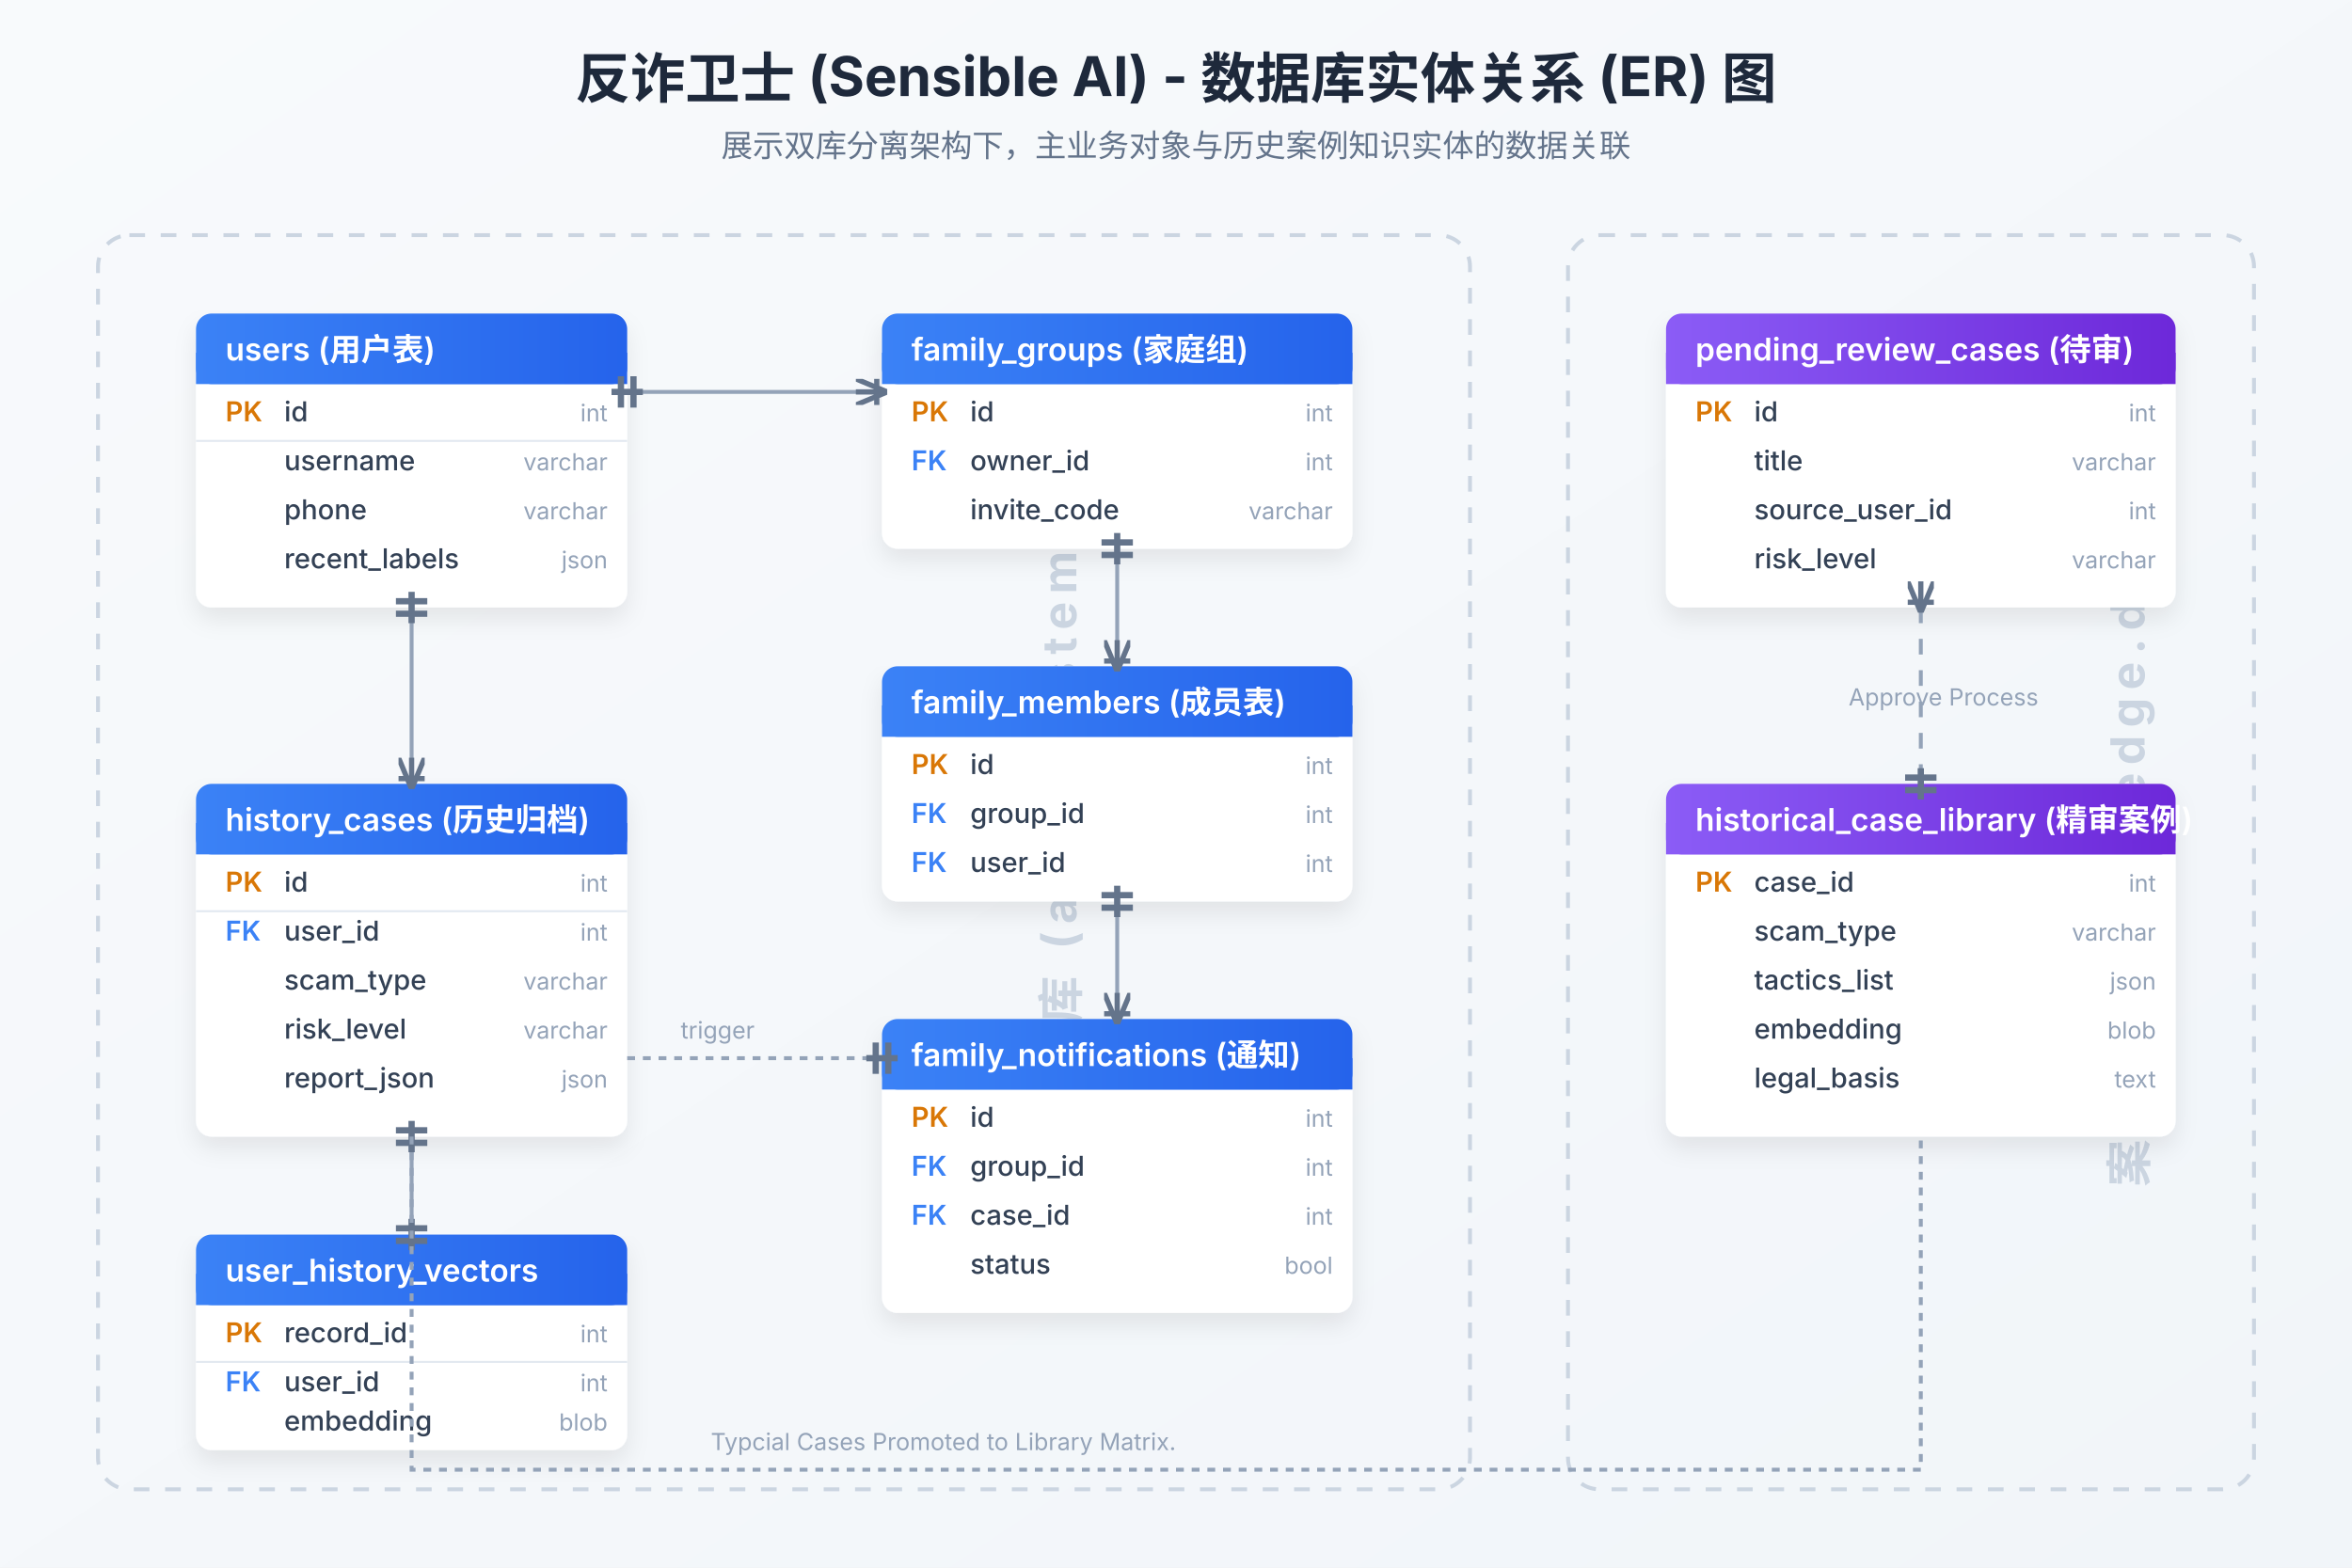
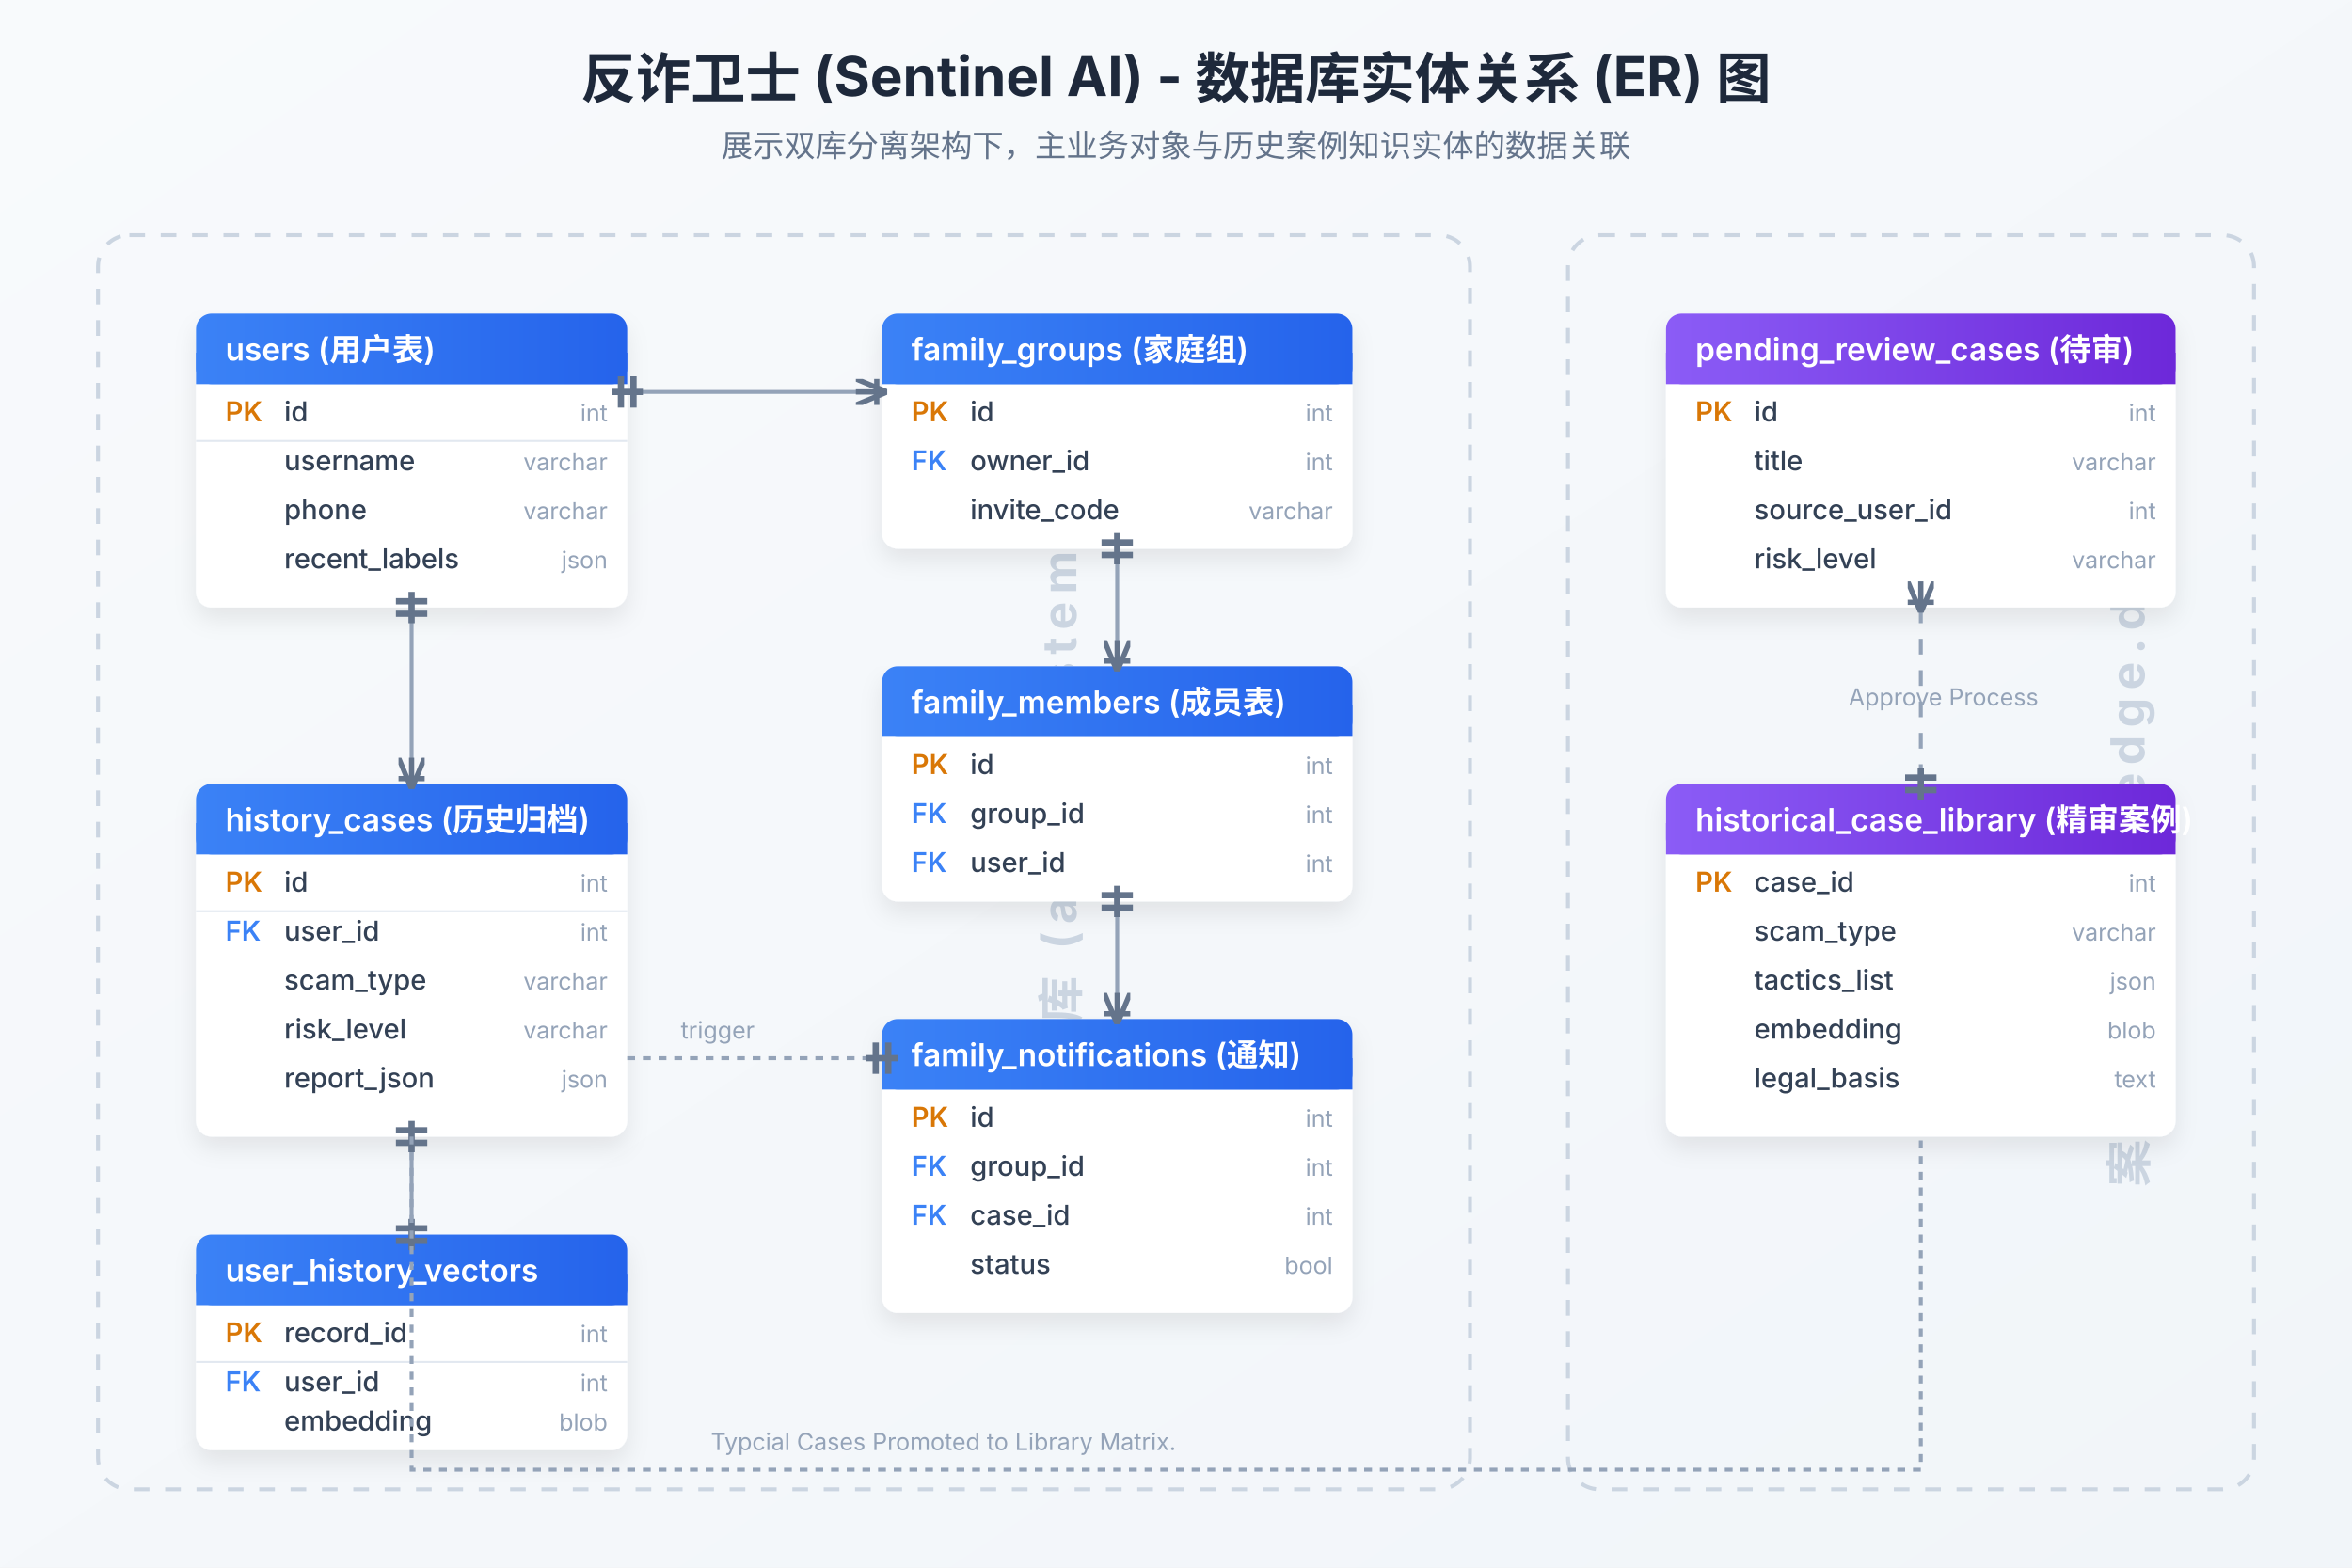
<svg xmlns="http://www.w3.org/2000/svg" viewBox="0 0 1200 800">
  <defs>
    <linearGradient id="bgGrad" x1="0%" y1="0%" x2="100%" y2="100%">
      <stop offset="0%" stop-color="#F8FAFC" />
      <stop offset="100%" stop-color="#F1F5F9" />
    </linearGradient>
    <filter id="shadow" x="-5%" y="-5%" width="120%" height="120%">
      <feDropShadow dx="0" dy="6" stdDeviation="6" flood-color="#0F172A" flood-opacity="0.08" />
    </filter>
    <linearGradient id="tableHeader" x1="0%" y1="0%" x2="100%" y2="0%">
      <stop offset="0%" stop-color="#3B82F6" />
      <stop offset="100%" stop-color="#2563EB" />
    </linearGradient>
    <linearGradient id="tableHeaderAlt" x1="0%" y1="0%" x2="100%" y2="0%">
      <stop offset="0%" stop-color="#8B5CF6" />
      <stop offset="100%" stop-color="#6D28D9" />
    </linearGradient>
    <marker id="crowFoot" viewBox="0 0 12 10" refX="10" refY="5" markerWidth="8" markerHeight="8" orient="auto">
      <path d="M 12 5 L 0 5 M 0 0 L 12 5 L 0 10 M 8 0 L 8 10" stroke="#64748B" stroke-width="2" fill="none" />
    </marker>
    <marker id="one" viewBox="0 0 10 10" refX="5" refY="5" markerWidth="8" markerHeight="8" orient="auto">
      <path d="M 0 5 L 10 5 M 3 0 L 3 10 M 7 0 L 7 10" stroke="#64748B" stroke-width="2" fill="none" />
    </marker>
  </defs>
  <style>
    .title { font-family: system-ui, -apple-system, sans-serif; font-size: 28px; font-weight: 700; fill: #1E293B; }
    .subtitle { font-family: system-ui, -apple-system, sans-serif; font-size: 16px; font-weight: 500; fill: #64748B; }
    .table-title { font-family: system-ui, -apple-system, sans-serif; font-size: 16px; font-weight: 600; fill: #FFFFFF; }
    .field-key { font-family: system-ui, -apple-system, sans-serif; font-size: 14px; font-weight: 600; fill: #D97706; }
    .field-fk { font-family: system-ui, -apple-system, sans-serif; font-size: 14px; font-weight: 600; fill: #3B82F6; }
    .field-name { font-family: system-ui, -apple-system, sans-serif; font-size: 14px; font-weight: 500; fill: #334155; }
    .field-type { font-family: system-ui, -apple-system, sans-serif; font-size: 12px; font-weight: 400; fill: #94A3B8; text-anchor: end; }
    .line { stroke: #94A3B8; stroke-width: 2; fill: none; }
    .db-label { font-family: system-ui, -apple-system, sans-serif; font-size: 24px; font-weight: 700; fill: #CBD5E1; letter-spacing: 4px; }
  </style>
  <rect width="1200" height="800" fill="url(#bgGrad)" />
-   <text x="600" y="50" text-anchor="middle" class="title">反诈卫士 (Sensible AI) - 数据库实体关系 (ER) 图</text>
+   <text x="600" y="50" text-anchor="middle" class="title">反诈卫士 (Sentinel AI) - 数据库实体关系 (ER) 图</text>
  <text x="600" y="80" text-anchor="middle" class="subtitle">展示双库分离架构下，主业务对象与历史案例知识实体的数据关联</text>
  <rect x="50" y="120" width="700" height="640" rx="16" fill="none" stroke="#CBD5E1" stroke-width="2" stroke-dasharray="8" />
  <text x="400" y="440" text-anchor="middle" class="db-label" transform="rotate(-90 400 440) translate(0 150)">主业务数据库 (auth_system.db)</text>
  <rect x="800" y="120" width="350" height="640" rx="16" fill="none" stroke="#CBD5E1" stroke-width="2" stroke-dasharray="8" />
  <text x="975" y="440" text-anchor="middle" class="db-label" transform="rotate(-90 975 440) translate(0 120)">案例库 (knowledge.db)</text>
  <rect x="100" y="160" width="220" height="150" fill="#FFFFFF" rx="8" filter="url(#shadow)" />
  <rect x="100" y="160" width="220" height="36" fill="url(#tableHeader)" rx="8" />
  <rect x="100" y="180" width="220" height="16" fill="url(#tableHeader)" />
  <text x="115" y="184" class="table-title">users (用户表)</text>
  <text x="115" y="215" class="field-key">PK</text>
  <text x="145" y="215" class="field-name">id</text>
  <text x="310" y="215" class="field-type">int</text>
  <text x="145" y="240" class="field-name">username</text>
  <text x="310" y="240" class="field-type">varchar</text>
  <text x="145" y="265" class="field-name">phone</text>
  <text x="310" y="265" class="field-type">varchar</text>
  <text x="145" y="290" class="field-name">recent_labels</text>
  <text x="310" y="290" class="field-type">json</text>
  <line x1="100" y1="225" x2="320" y2="225" stroke="#E2E8F0" />
  <rect x="100" y="400" width="220" height="180" fill="#FFFFFF" rx="8" filter="url(#shadow)" />
  <rect x="100" y="400" width="220" height="36" fill="url(#tableHeader)" rx="8" />
  <rect x="100" y="420" width="220" height="16" fill="url(#tableHeader)" />
  <text x="115" y="424" class="table-title">history_cases (历史归档)</text>
  <text x="115" y="455" class="field-key">PK</text>
  <text x="145" y="455" class="field-name">id</text>
  <text x="310" y="455" class="field-type">int</text>
  <text x="115" y="480" class="field-fk">FK</text>
  <text x="145" y="480" class="field-name">user_id</text>
  <text x="310" y="480" class="field-type">int</text>
  <text x="145" y="505" class="field-name">scam_type</text>
  <text x="310" y="505" class="field-type">varchar</text>
  <text x="145" y="530" class="field-name">risk_level</text>
  <text x="310" y="530" class="field-type">varchar</text>
  <text x="145" y="555" class="field-name">report_json</text>
  <text x="310" y="555" class="field-type">json</text>
  <line x1="100" y1="465" x2="320" y2="465" stroke="#E2E8F0" />
  <path d="M 210 310 L 210 355 L 210 400" class="line" marker-start="url(#one)" marker-end="url(#crowFoot)" />
  <rect x="100" y="630" width="220" height="110" fill="#FFFFFF" rx="8" filter="url(#shadow)" />
  <rect x="100" y="630" width="220" height="36" fill="url(#tableHeader)" rx="8" />
  <rect x="100" y="650" width="220" height="16" fill="url(#tableHeader)" />
  <text x="115" y="654" class="table-title">user_history_vectors</text>
  <text x="115" y="685" class="field-key">PK</text>
  <text x="145" y="685" class="field-name">record_id</text>
  <text x="310" y="685" class="field-type">int</text>
  <text x="115" y="710" class="field-fk">FK</text>
  <text x="145" y="710" class="field-name">user_id</text>
  <text x="310" y="710" class="field-type">int</text>
  <text x="145" y="730" class="field-name">embedding</text>
  <text x="310" y="730" class="field-type">blob</text>
  <line x1="100" y1="695" x2="320" y2="695" stroke="#E2E8F0" />
  <path d="M 210 580 L 210 630" class="line" marker-start="url(#one)" marker-end="url(#one)" />
  <rect x="450" y="160" width="240" height="120" fill="#FFFFFF" rx="8" filter="url(#shadow)" />
  <rect x="450" y="160" width="240" height="36" fill="url(#tableHeader)" rx="8" />
  <rect x="450" y="180" width="240" height="16" fill="url(#tableHeader)" />
  <text x="465" y="184" class="table-title">family_groups (家庭组)</text>
  <text x="465" y="215" class="field-key">PK</text>
  <text x="495" y="215" class="field-name">id</text>
  <text x="680" y="215" class="field-type">int</text>
  <text x="465" y="240" class="field-fk">FK</text>
  <text x="495" y="240" class="field-name">owner_id</text>
  <text x="680" y="240" class="field-type">int</text>
  <text x="495" y="265" class="field-name">invite_code</text>
  <text x="680" y="265" class="field-type">varchar</text>
  <path d="M 320 200 L 450 200" class="line" marker-start="url(#one)" marker-end="url(#crowFoot)" />
  <rect x="450" y="340" width="240" height="120" fill="#FFFFFF" rx="8" filter="url(#shadow)" />
  <rect x="450" y="340" width="240" height="36" fill="url(#tableHeader)" rx="8" />
  <rect x="450" y="360" width="240" height="16" fill="url(#tableHeader)" />
  <text x="465" y="364" class="table-title">family_members (成员表)</text>
  <text x="465" y="395" class="field-key">PK</text>
  <text x="495" y="395" class="field-name">id</text>
  <text x="680" y="395" class="field-type">int</text>
  <text x="465" y="420" class="field-fk">FK</text>
  <text x="495" y="420" class="field-name">group_id</text>
  <text x="680" y="420" class="field-type">int</text>
  <text x="465" y="445" class="field-fk">FK</text>
  <text x="495" y="445" class="field-name">user_id</text>
  <text x="680" y="445" class="field-type">int</text>
  <path d="M 570 280 L 570 340" class="line" marker-start="url(#one)" marker-end="url(#crowFoot)" />
  <rect x="450" y="520" width="240" height="150" fill="#FFFFFF" rx="8" filter="url(#shadow)" />
  <rect x="450" y="520" width="240" height="36" fill="url(#tableHeader)" rx="8" />
  <rect x="450" y="540" width="240" height="16" fill="url(#tableHeader)" />
  <text x="465" y="544" class="table-title">family_notifications (通知)</text>
  <text x="465" y="575" class="field-key">PK</text>
  <text x="495" y="575" class="field-name">id</text>
  <text x="680" y="575" class="field-type">int</text>
  <text x="465" y="600" class="field-fk">FK</text>
  <text x="495" y="600" class="field-name">group_id</text>
  <text x="680" y="600" class="field-type">int</text>
  <text x="465" y="625" class="field-fk">FK</text>
  <text x="495" y="625" class="field-name">case_id</text>
  <text x="680" y="625" class="field-type">int</text>
  <text x="495" y="650" class="field-name">status</text>
  <text x="680" y="650" class="field-type">bool</text>
  <path d="M 570 460 L 570 520" class="line" marker-start="url(#one)" marker-end="url(#crowFoot)" />
  <path d="M 320 540 L 450 540" class="line" stroke-dasharray="4" marker-end="url(#one)" />
  <text x="385" y="530" class="field-type">trigger</text>
  <rect x="850" y="160" width="260" height="150" fill="#FFFFFF" rx="8" filter="url(#shadow)" />
  <rect x="850" y="160" width="260" height="36" fill="url(#tableHeaderAlt)" rx="8" />
  <rect x="850" y="180" width="260" height="16" fill="url(#tableHeaderAlt)" />
  <text x="865" y="184" class="table-title">pending_review_cases (待审)</text>
  <text x="865" y="215" class="field-key">PK</text>
  <text x="895" y="215" class="field-name">id</text>
  <text x="1100" y="215" class="field-type">int</text>
  <text x="895" y="240" class="field-name">title</text>
  <text x="1100" y="240" class="field-type">varchar</text>
  <text x="895" y="265" class="field-name">source_user_id</text>
  <text x="1100" y="265" class="field-type">int</text>
  <text x="895" y="290" class="field-name">risk_level</text>
  <text x="1100" y="290" class="field-type">varchar</text>
  <rect x="850" y="400" width="260" height="180" fill="#FFFFFF" rx="8" filter="url(#shadow)" />
  <rect x="850" y="400" width="260" height="36" fill="url(#tableHeaderAlt)" rx="8" />
  <rect x="850" y="420" width="260" height="16" fill="url(#tableHeaderAlt)" />
  <text x="865" y="424" class="table-title">historical_case_library (精审案例)</text>
  <text x="865" y="455" class="field-key">PK</text>
  <text x="895" y="455" class="field-name">case_id</text>
  <text x="1100" y="455" class="field-type">int</text>
  <text x="895" y="480" class="field-name">scam_type</text>
  <text x="1100" y="480" class="field-type">varchar</text>
  <text x="895" y="505" class="field-name">tactics_list</text>
  <text x="1100" y="505" class="field-type">json</text>
  <text x="895" y="530" class="field-name">embedding</text>
  <text x="1100" y="530" class="field-type">blob</text>
  <text x="895" y="555" class="field-name">legal_basis</text>
  <text x="1100" y="555" class="field-type">text</text>
  <path d="M 980 310 L 980 400" class="line" stroke-dasharray="8" marker-start="url(#crowFoot)" marker-end="url(#one)" />
  <text x="1040" y="360" class="field-type">Approve Process</text>
  <path d="M 210 580 L 210 750 L 800 750 L 980 750 L 980 580" class="line" stroke-dasharray="4" />
  <text x="600" y="740" class="field-type" fill="#D97706">Typcial Cases Promoted to Library Matrix.</text>
</svg>
